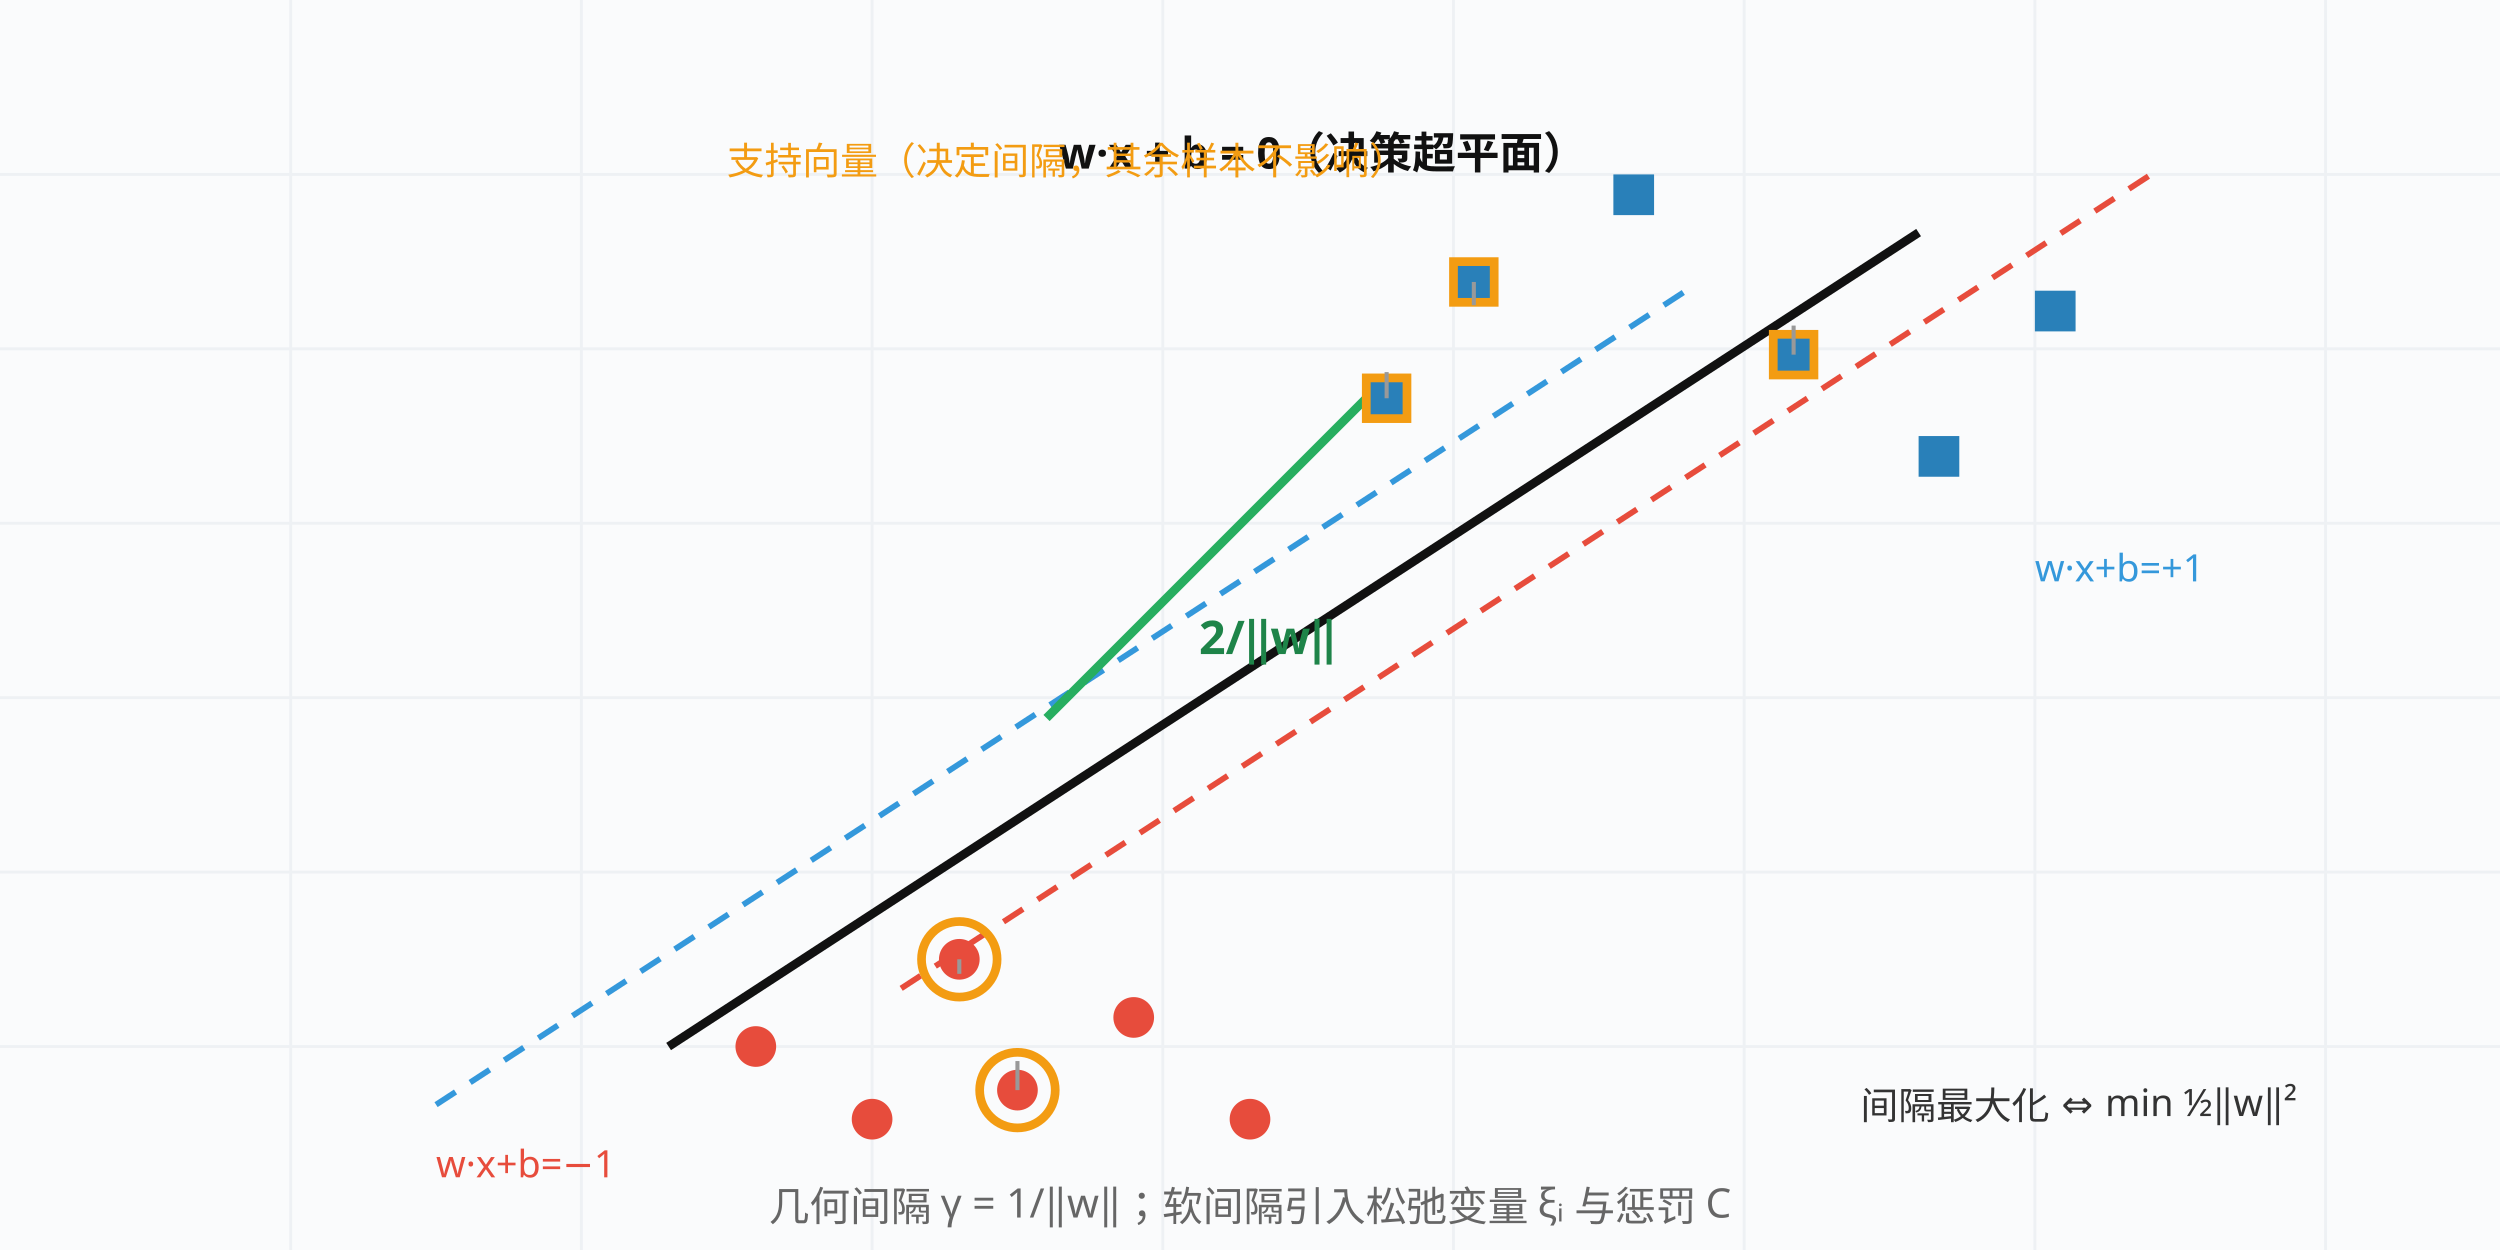
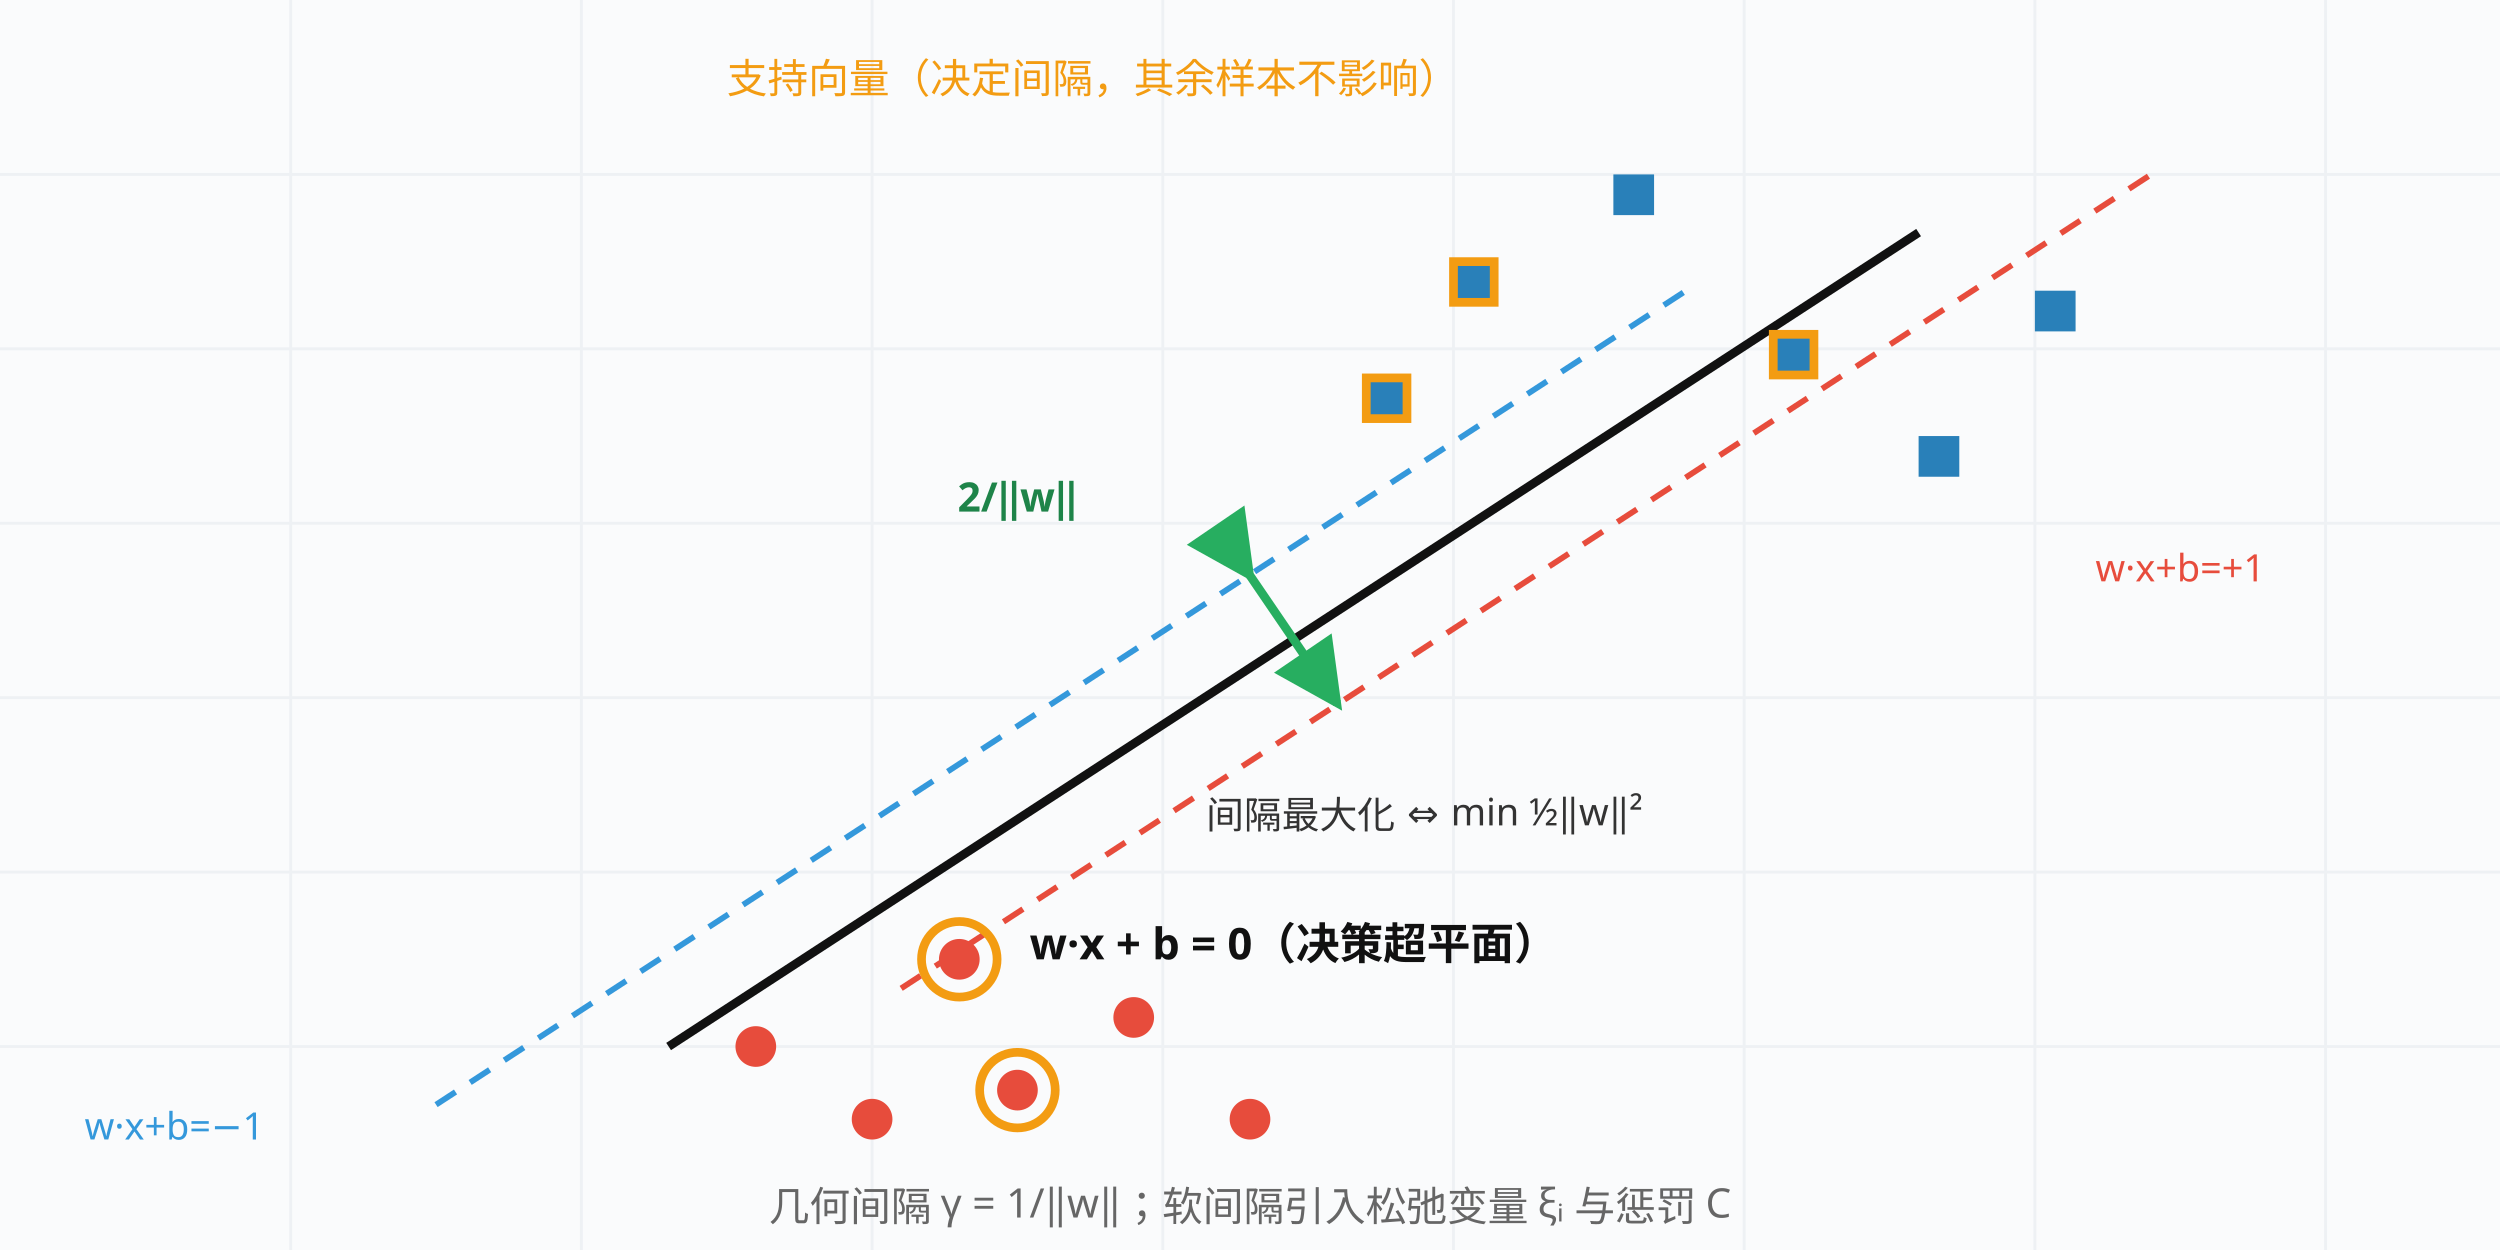
<svg xmlns="http://www.w3.org/2000/svg" width="860" height="430" viewBox="0 0 860 430" font-family="'Microsoft YaHei','PingFang SC',sans-serif">
+   <defs>
+     <marker id="svm-a" markerWidth="9" markerHeight="9" refX="7" refY="4" orient="auto">
+       <path d="M0,0 L8,4 L0,8 Z" fill="#27ae60" />
+     </marker>
+   </defs>
  <rect width="860" height="430" fill="#fafbfc" />
  <g stroke="#eef1f4">
    <line x1="100" y1="0" x2="100" y2="430" />
    <line x1="200" y1="0" x2="200" y2="430" />
    <line x1="300" y1="0" x2="300" y2="430" />
    <line x1="400" y1="0" x2="400" y2="430" />
    <line x1="500" y1="0" x2="500" y2="430" />
    <line x1="600" y1="0" x2="600" y2="430" />
    <line x1="700" y1="0" x2="700" y2="430" />
    <line x1="800" y1="0" x2="800" y2="430" />
    <line x1="0" y1="60" x2="860" y2="60" />
    <line x1="0" y1="120" x2="860" y2="120" />
    <line x1="0" y1="180" x2="860" y2="180" />
    <line x1="0" y1="240" x2="860" y2="240" />
    <line x1="0" y1="300" x2="860" y2="300" />
    <line x1="0" y1="360" x2="860" y2="360" />
  </g>
  <line x1="230" y1="360" x2="660" y2="80" stroke="#111" stroke-width="3" />
  <line x1="150" y1="380" x2="580" y2="100" stroke="#3498db" stroke-width="2" stroke-dasharray="8,6" />
  <line x1="310" y1="340" x2="740" y2="60" stroke="#e74c3c" stroke-width="2" stroke-dasharray="8,6" />
-   <line x1="360" y1="247" x2="470" y2="137" stroke="#27ae60" stroke-width="3" />
-   <text x="436" y="225" font-size="16" font-weight="bold" fill="#1e8449" text-anchor="middle">2/‖w‖</text>
+   <line x1="430" y1="198" x2="460" y2="242" stroke="#27ae60" stroke-width="3" marker-start="url(#svm-a)" marker-end="url(#svm-a)" />
+   <text x="350" y="176" font-size="14" font-weight="bold" fill="#1e8449" text-anchor="middle">2/‖w‖</text>
  <g fill="#e74c3c">
    <circle cx="260" cy="360" r="7" />
    <circle cx="330" cy="330" r="7" />
    <circle cx="300" cy="385" r="7" />
    <circle cx="390" cy="350" r="7" />
    <circle cx="430" cy="385" r="7" />
    <circle cx="350" cy="375" r="7" />
  </g>
  <g fill="#2980b9">
    <rect x="500" y="90" width="14" height="14" />
    <rect x="555" y="60" width="14" height="14" />
    <rect x="610" y="115" width="14" height="14" />
    <rect x="660" y="150" width="14" height="14" />
    <rect x="700" y="100" width="14" height="14" />
    <rect x="470" y="130" width="14" height="14" />
  </g>
  <g fill="none" stroke="#f39c12" stroke-width="3">
    <circle cx="330" cy="330" r="13" />
    <circle cx="350" cy="375" r="13" />
    <rect x="500" y="90" width="14" height="14" />
    <rect x="470" y="130" width="14" height="14" />
    <rect x="610" y="115" width="14" height="14" />
  </g>
-   <g stroke="#999" stroke-width="1.4">
-     <line x1="330" y1="330" x2="330" y2="335" />
-     <line x1="350" y1="375" x2="350" y2="365" />
-     <line x1="507" y1="97" x2="507" y2="105" />
-     <line x1="477" y1="137" x2="477" y2="128" />
-     <line x1="617" y1="122" x2="617" y2="112" />
-   </g>
-   <text x="455" y="58" font-size="15" font-weight="bold" fill="#111" text-anchor="middle">w·x + b = 0（决策超平面）</text>
-   <text x="700" y="200" font-size="13" fill="#3498db">w·x+b=+1</text>
-   <text x="150" y="405" font-size="13" fill="#e74c3c">w·x+b=−1</text>
-   <text x="640" y="385" font-size="13" fill="#333">间隔最大化 ⇔ min ½‖w‖²</text>
-   <text x="250" y="60" font-size="13" fill="#f39c12">支持向量（决定间隔，其余样本不影响）</text>
+   <text x="250" y="32" font-size="14" fill="#f39c12">支持向量（决定间隔，其余样本不影响）</text>
+   <text x="445" y="330" font-size="15" font-weight="bold" fill="#111" text-anchor="middle">w·x + b = 0（决策超平面）</text>
+   <text x="750" y="200" font-size="13" fill="#e74c3c" text-anchor="middle">w·x+b=+1</text>
+   <text x="60" y="392" font-size="13" fill="#3498db" text-anchor="middle">w·x+b=−1</text>
+   <text x="490" y="285" font-size="13" fill="#333" text-anchor="middle">间隔最大化 ⇔ min ½‖w‖²</text>
  <text x="430" y="420" font-size="14" fill="#666" text-anchor="middle">几何间隔 γ = 1/‖w‖；软间隔引入松弛变量 ξᵢ 与惩罚 C</text>
</svg>
